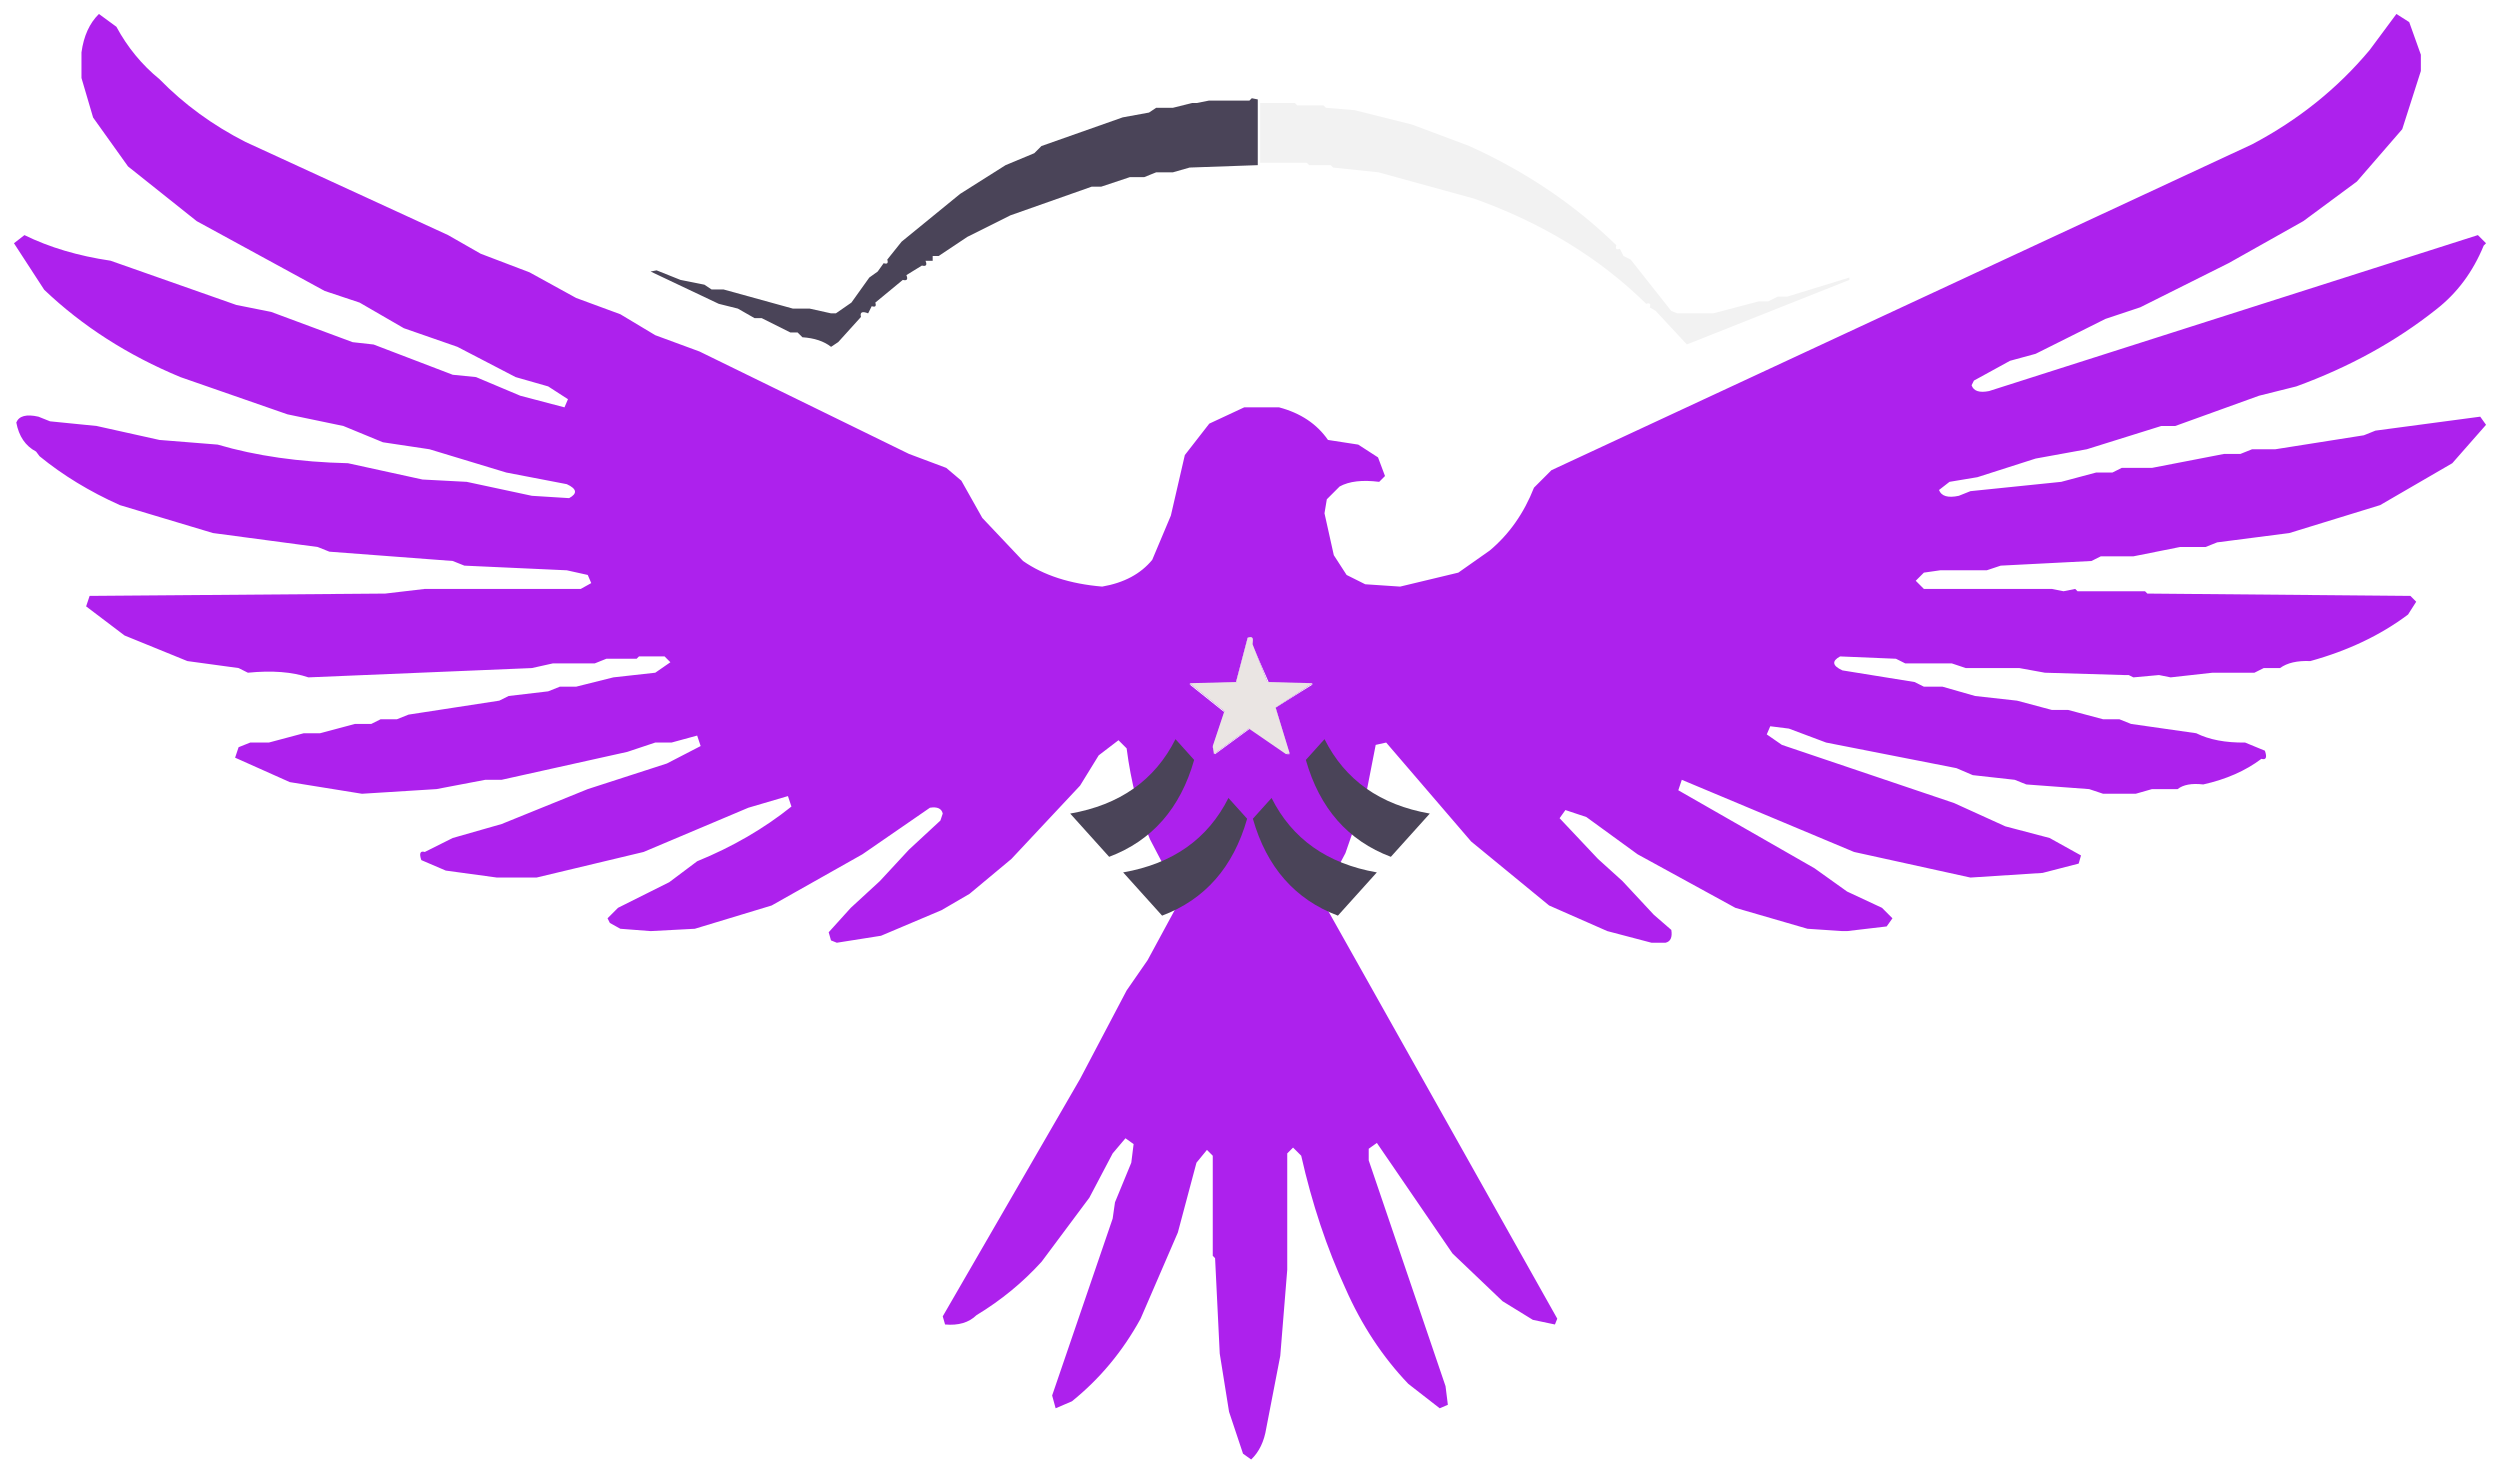
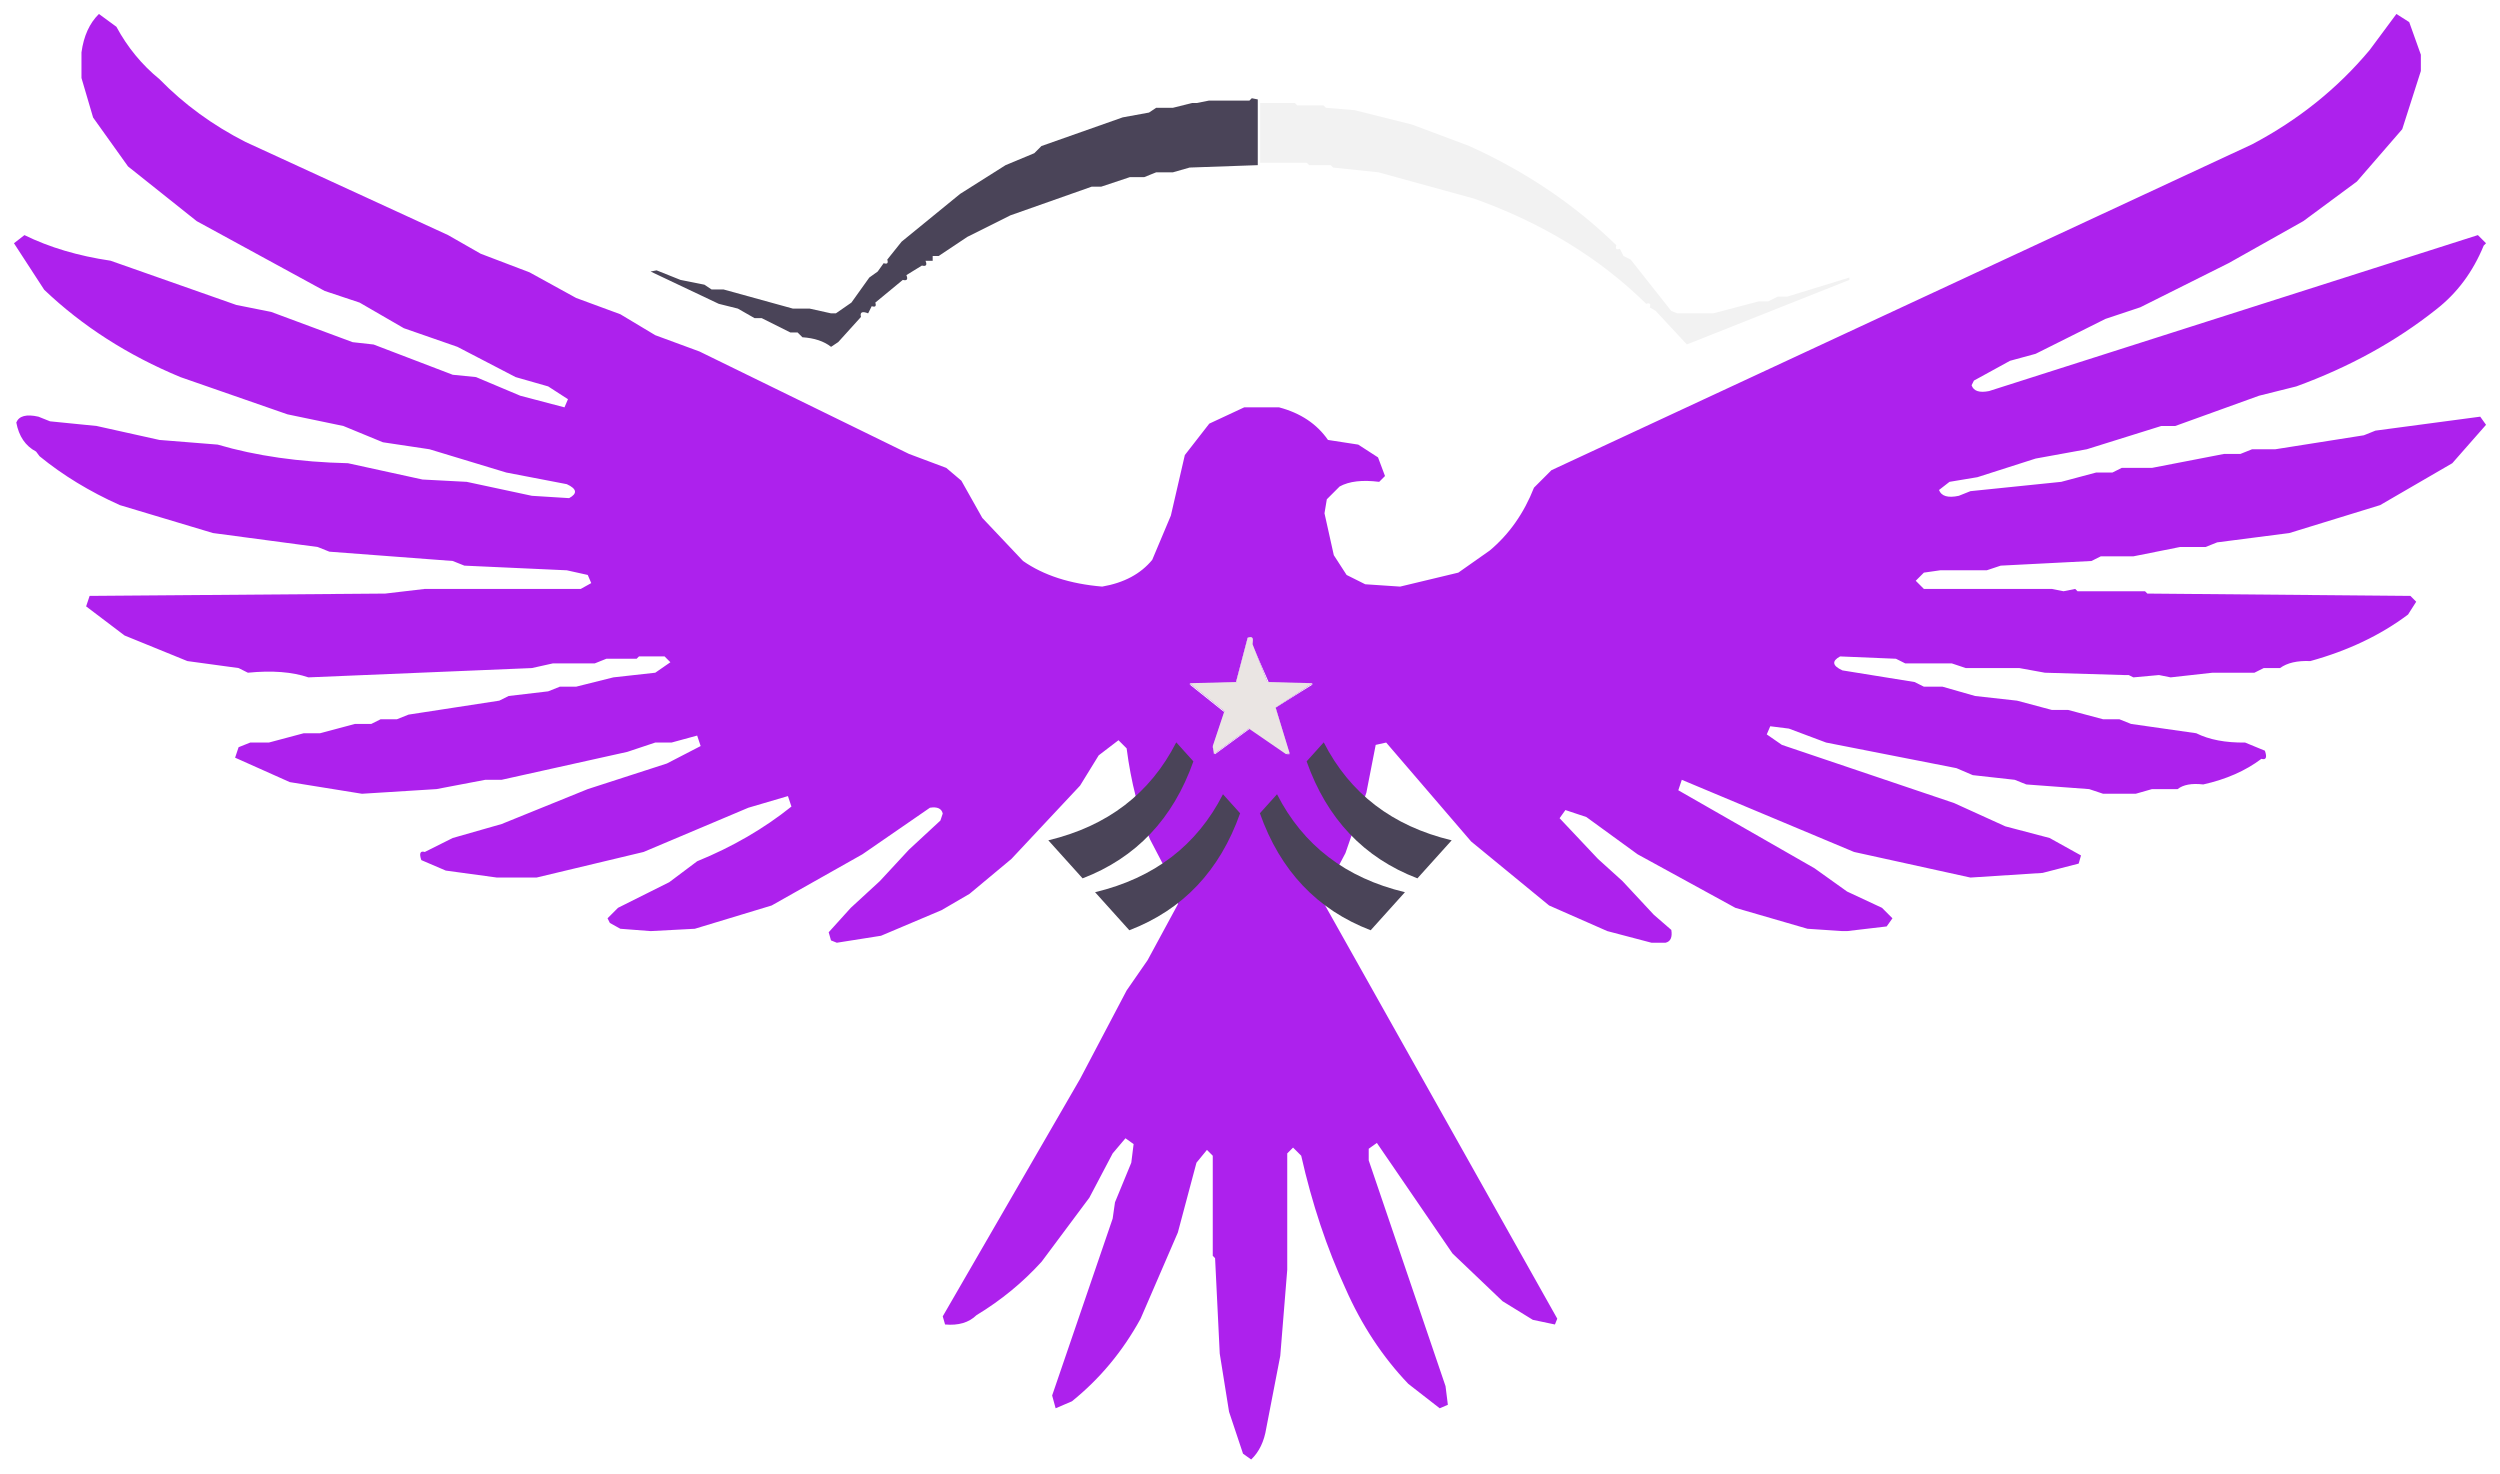
<svg xmlns="http://www.w3.org/2000/svg" viewBox="167 84 1074 633">
  <g fill="#AD21ED">
    <path d="M 209.5 90 L 217 95.5 Q 224.2 108.8 235.5 118 Q 251.3 134.2 272.5 145 L 359.5 185 L 373.5 193 L 394.5 201 L 414.5 212 L 433.5 219 L 448.5 228 L 467.5 235 L 557.5 279 L 573.5 285 L 580 290.5 L 589 306.5 L 606.5 325 Q 619.75 334.25 640.5 336 Q 654.57 333.57 662 324.5 L 670 305.5 L 676 279.5 L 686.5 266 L 701.5 259 L 716.5 259 Q 730.33 262.67 737.5 273 L 750.5 275 L 759 280.5 L 762 288.5 L 759.5 291 Q 748.63 289.62 742.5 293 L 737 298.5 L 736 304.5 L 740 322.5 L 745.5 331 L 753.5 335 L 768.5 336 L 793.5 330 L 807 320.5 Q 819.51 310.01 826 293.5 L 833.5 286 L 1134.5 146 Q 1164.29 130.29 1185 105.5 L 1196.5 90 L 1202 93.5 L 1207 107.5 L 1207 114.5 L 1199 139.5 L 1179.5 162 L 1156.5 179 L 1124.5 197 L 1086.5 216 L 1071.5 221 L 1041.5 236 L 1030.5 239 L 1015 247.5 L 1014 249.5 Q 1015.25 253.25 1021.5 252 L 1231.5 185 L 1235 188.5 L 1234 189.5 Q 1227.02 206.52 1213.5 217 Q 1187.57 237.57 1153.5 250 L 1137.5 254 L 1101.5 267 L 1095.5 267 L 1063.5 277 L 1041.5 281 L 1016.5 289 L 1004.5 291 L 1000 294.5 Q 1001.5 298.5 1008.5 297 L 1013.5 295 L 1052.5 291 L 1067.5 287 L 1074.5 287 L 1078.5 285 L 1091.5 285 L 1122.5 279 L 1129.5 279 L 1134.5 277 L 1144.5 277 L 1182.5 271 L 1187.5 269 L 1232.5 263 L 1235 266.5 L 1220.5 283 L 1189.5 301 L 1150.5 313 L 1119.5 317 L 1114.5 319 L 1103.5 319 L 1083.5 323 L 1069.5 323 L 1065.5 325 L 1026.5 327 L 1020.5 329 L 1000.5 329 L 993.5 330 L 990 333.5 L 993.5 337 L 1048.5 337 L 1053.5 338 L 1058.5 337 L 1059.5 338 L 1088.5 338 L 1089.5 339 L 1202.5 340 L 1205 342.5 L 1201.5 348 Q 1183.8 361.3 1159.5 368 Q 1151.13 367.63 1146.5 371 L 1139.5 371 L 1135.5 373 L 1117.5 373 L 1099.5 375 L 1094.5 374 L 1083.5 375 L 1081.5 374 L 1079.5 374 L 1045.5 373 L 1034.5 371 L 1011.5 371 L 1005.5 369 L 985.5 369 L 981.5 367 L 957.5 366 Q 952 369 958.5 372 L 989.5 377 L 993.5 379 L 1001.5 379 L 1015.5 383 L 1033.5 385 L 1048.5 389 L 1055.5 389 L 1070.5 393 L 1077.5 393 L 1082.5 395 L 1110.5 399 Q 1118.84 403.16 1131.5 403 L 1140 406.5 Q 1141.5 410.88 1138.5 410 Q 1128.23 417.73 1113.5 421 Q 1106.14 420.14 1102.5 423 L 1091.5 423 L 1084.5 425 L 1070.5 425 L 1064.5 423 L 1037.5 421 L 1032.5 419 L 1014.5 417 L 1007.5 414 L 951.5 403 L 935.5 397 L 927.5 396 L 926 399.5 L 932.5 404 L 1006.5 429 L 1028.5 439 L 1047.5 444 L 1061 451.5 L 1060 455 L 1044.5 459 L 1013.5 461 L 963.5 450 L 889.5 419 L 888 423.5 L 946.5 457 L 960.5 467 L 975.5 474 L 980 478.5 L 977.5 482 L 960.5 484 L 958.5 484 L 943.5 483 L 912.5 474 L 870.5 451 L 848.5 435 L 839.5 432 L 837 435.5 L 853.5 453 L 864 462.5 L 877.5 477 L 885 483.5 Q 885.75 488.25 882.5 489 L 876.5 489 L 857.5 484 L 832.5 473 L 799 445.5 L 762.5 403 L 758 404 L 754 424.5 L 745 450.5 L 736 467.5 L 736 472.5 L 836 650.5 L 835 653 L 825.5 651 L 812.5 643 L 791 622.5 L 758.5 575 L 755 577.5 L 755 582.5 L 788 679.5 L 789 687.5 L 785.5 689 L 772 678.5 Q 755.4 661.1 745 637.5 Q 733 611.5 726 580.5 L 722.5 577 L 720 579.5 L 720 629.5 L 717 666.5 L 711 697.5 Q 709.63 706.13 704.5 711 L 701 708.5 L 695 690.5 L 691 665.5 L 689 624.5 L 688 623.5 L 688 580.5 L 685.5 578 L 681 583.5 L 673 613.5 L 657 650.5 Q 645.5 671.5 627.5 686 L 620.5 689 L 619 683.5 L 645 607.5 L 646 600.5 L 653 583.5 L 654 575.5 L 650.5 573 L 645 579.5 L 635 598.5 L 614.5 626 Q 602.38 639.38 586.5 649 Q 581.62 653.77 573 653 L 572 649.5 L 631 547.5 L 651 509.5 L 660 496.5 L 673 472.5 L 673 467.5 L 661 444.5 Q 653.8 427.21 651 405.5 L 647.5 402 L 639 408.5 L 631 421.5 L 601.5 453 L 583.5 468 L 571.5 475 L 545.5 486 L 526.5 489 L 524 488 L 523 484.5 L 532.5 474 L 545 462.5 L 557.5 449 L 571 436.5 L 572 433.5 Q 571.25 430.25 566.5 431 L 537.5 451 L 498.5 473 L 465.5 483 L 446.5 484 L 433.5 483 L 429 480.5 L 428 478.5 L 432.5 474 L 454.5 463 L 466.5 454 Q 489.23 444.73 507 430.5 L 505.5 426 L 488.5 431 L 443.5 450 L 397.5 461 L 380.5 461 L 358.5 458 L 348 453.5 Q 346.5 449.12 349.5 450 L 361.5 444 L 382.5 438 L 419.5 423 L 453.5 412 L 468 404.5 L 466.5 400 L 455.5 403 L 448.5 403 L 436.5 407 L 382.5 419 L 375.5 419 L 354.5 423 L 322.5 425 L 291.5 420 L 268 409.5 L 269.5 405 L 274.5 403 L 282.5 403 L 297.5 399 L 304.5 399 L 319.5 395 L 326.5 395 L 330.5 393 L 337.5 393 L 342.5 391 L 381.5 385 L 385.5 383 L 402.5 381 L 407.5 379 L 414.5 379 L 430.5 375 L 448.5 373 L 455 368.5 L 452.5 366 L 441.5 366 L 440.5 367 L 427.5 367 L 422.5 369 L 404.5 369 L 395.5 371 L 299.5 375 Q 289.05 371.45 273.5 373 L 269.5 371 L 247.5 368 L 220.5 357 L 204 344.5 L 205.5 340 L 332.5 339 L 349.5 337 L 416.5 337 L 421 334.5 L 419.5 331 L 410.5 329 L 366.5 327 L 361.5 325 L 308.5 321 L 303.5 319 L 258.5 313 L 218.5 301 Q 198.98 292.25 184 280 L 182.5 278 Q 175.63 274.38 174 265.5 Q 175.75 261.25 183.5 263 L 188.5 265 L 208.5 267 L 235.5 273 L 260.5 275 Q 285.22 282.28 316.5 283 L 348.5 290 L 367.5 291 L 395.5 297 L 411.5 298 Q 417 295 410.5 292 L 384.5 287 L 351.5 277 L 331.5 274 L 314.5 267 L 290.5 262 L 244.5 246 Q 210.59 231.91 186 208.5 L 173 188.5 L 177.5 185 Q 193.59 192.91 214.5 196 L 268.5 215 L 283.5 218 L 318.5 231 L 327.5 232 L 361.5 245 L 371.5 246 L 390.5 254 L 409.5 259 L 411 255.5 L 402.5 250 L 388.5 246 L 363.5 233 L 340.5 225 L 321.5 214 L 306.5 209 L 251.5 179 L 222 155.5 L 207 134.5 L 202 117.5 L 202 106.5 Q 203.44 95.94 209.5 90 Z M 703 358 L 698 377 L 678 378 L 693 390 L 688 405 L 689 408 L 704 397 L 720 408 L 721 408 L 715 388 L 731 378 L 712 377 L 705 361 Q 706 357 703 358 Z " />
    <path d="M 703 358 Q 706 356.75 705 360.5 L 711.5 377 L 731 377.5 L 715 388 L 721 407.5 L 719.5 408 L 703.5 397 L 688.5 408 L 688 404.5 L 693 389.5 L 678 377.5 L 698 377 L 703 358 Z " />
  </g>
  <g fill="#EAE5E3">
    <path d="M 703 358 Q 706 356.75 705 360.5 L 711.5 377 L 731 377.5 L 715 388 L 721 407.5 L 719.5 408 L 703.5 397 L 688.5 408 L 688 404.5 L 693 389.5 L 678 377.5 L 698 377 L 703 358 Z " />
  </g>
  <g fill="#4A4458">
    <path d="M 704.77 126.2 L 707.34 126.71 L 707.34 154.95 L 678.07 155.98 L 670.88 158.03 L 663.69 158.03 L 658.56 160.09 L 652.4 160.09 L 640.07 164.2 L 635.97 164.2 L 601.05 176.52 L 582.57 185.76 L 570.24 193.98 L 567.68 193.98 L 567.68 196.03 L 564.6 196.03 Q 565.76 198.77 563.06 198.08 L 556.38 202.19 Q 557.54 204.93 554.84 204.25 L 543.03 214 Q 543.8 216.31 541.49 215.54 L 539.95 218.62 Q 536.1 217.08 536.87 220.16 L 527.11 230.95 L 524.03 233 Q 519.43 229.39 511.71 228.89 L 509.66 226.84 L 506.57 226.84 L 494.25 220.68 L 491.17 220.68 L 483.98 216.57 L 475.77 214.52 L 446.5 200.65 L 449.07 200.14 L 459.34 204.25 L 469.61 206.3 L 472.69 208.35 L 477.82 208.35 L 507.6 216.57 L 514.79 216.57 L 524.03 218.62 L 526.09 218.62 L 532.76 214 L 540.46 203.22 L 544.06 200.65 L 546.62 197.06 Q 548.94 197.83 548.17 195.52 L 554.33 187.82 L 579.49 167.28 L 599 154.95 L 611.32 149.82 L 614.4 146.74 L 649.32 134.42 L 660.61 132.36 L 663.69 130.31 L 670.88 130.31 L 679.1 128.25 L 681.15 128.25 L 686.29 127.23 L 703.74 127.23 L 704.77 126.2 Z " />
  </g>
  <g fill="#F2F2F2">
    <path d="M 708.36 128.25 L 723.25 128.25 L 724.28 129.28 L 735.58 129.28 L 736.6 130.31 L 748.93 131.33 L 773.57 137.5 L 798.22 146.74 Q 834.62 163.22 861.38 189.36 Q 860.61 191.67 862.92 190.9 L 864.46 193.98 L 867.54 195.52 L 884.99 217.6 L 887.56 218.62 L 902.97 218.62 L 922.48 213.49 L 926.58 213.49 L 930.69 211.43 L 934.8 211.43 L 961.5 203.22 L 961.5 204.25 L 891.67 231.97 L 878.32 217.6 L 875.75 216.06 Q 876.52 213.75 874.21 214.52 Q 844.18 184.98 800.27 169.33 L 759.2 158.03 L 739.69 155.98 L 738.66 154.95 L 729.42 154.95 L 728.39 153.93 L 708.36 153.93 L 708.36 128.25 Z " />
  </g>
  <g fill="#4A4458">
-     <path d="M 727.99 410.46 Q 736.88 441.68 764.51 452.09 L 781.24 433.51 Q 749.26 427.93 736.01 401.54 Z" />
-     <path d="M 705.23 435.73 Q 714.13 466.95 741.76 477.36 L 758.49 458.78 Q 726.51 453.2 713.26 426.81 Z" />
-     <path d="M 680.01 410.46 Q 671.12 441.68 643.49 452.09 L 626.76 433.51 Q 658.74 427.93 671.99 401.54 Z" />
-     <path d="M 702.77 435.73 Q 693.87 466.95 666.24 477.36 L 649.51 458.78 Q 681.49 453.2 694.74 426.81 Z" />
+     <path d="M 728.32 411.09 Q 741.41 448.11 775.92 461.34 L 790.64 445 Q 752.45 435.84 735.68 402.91 Z" />
+     <path d="M 708.25 433.38 Q 721.34 470.4 755.84 483.64 L 770.56 467.29 Q 732.38 458.14 715.61 425.21 Z" />
+     <path d="M 679.68 411.09 Q 666.59 448.11 632.08 461.34 L 617.36 445 Q 655.55 435.84 672.32 402.91 Z" />
+     <path d="M 699.75 433.38 Q 686.66 470.4 652.16 483.64 L 637.44 467.29 Q 675.62 458.14 692.39 425.21 Z" />
  </g>
</svg>
